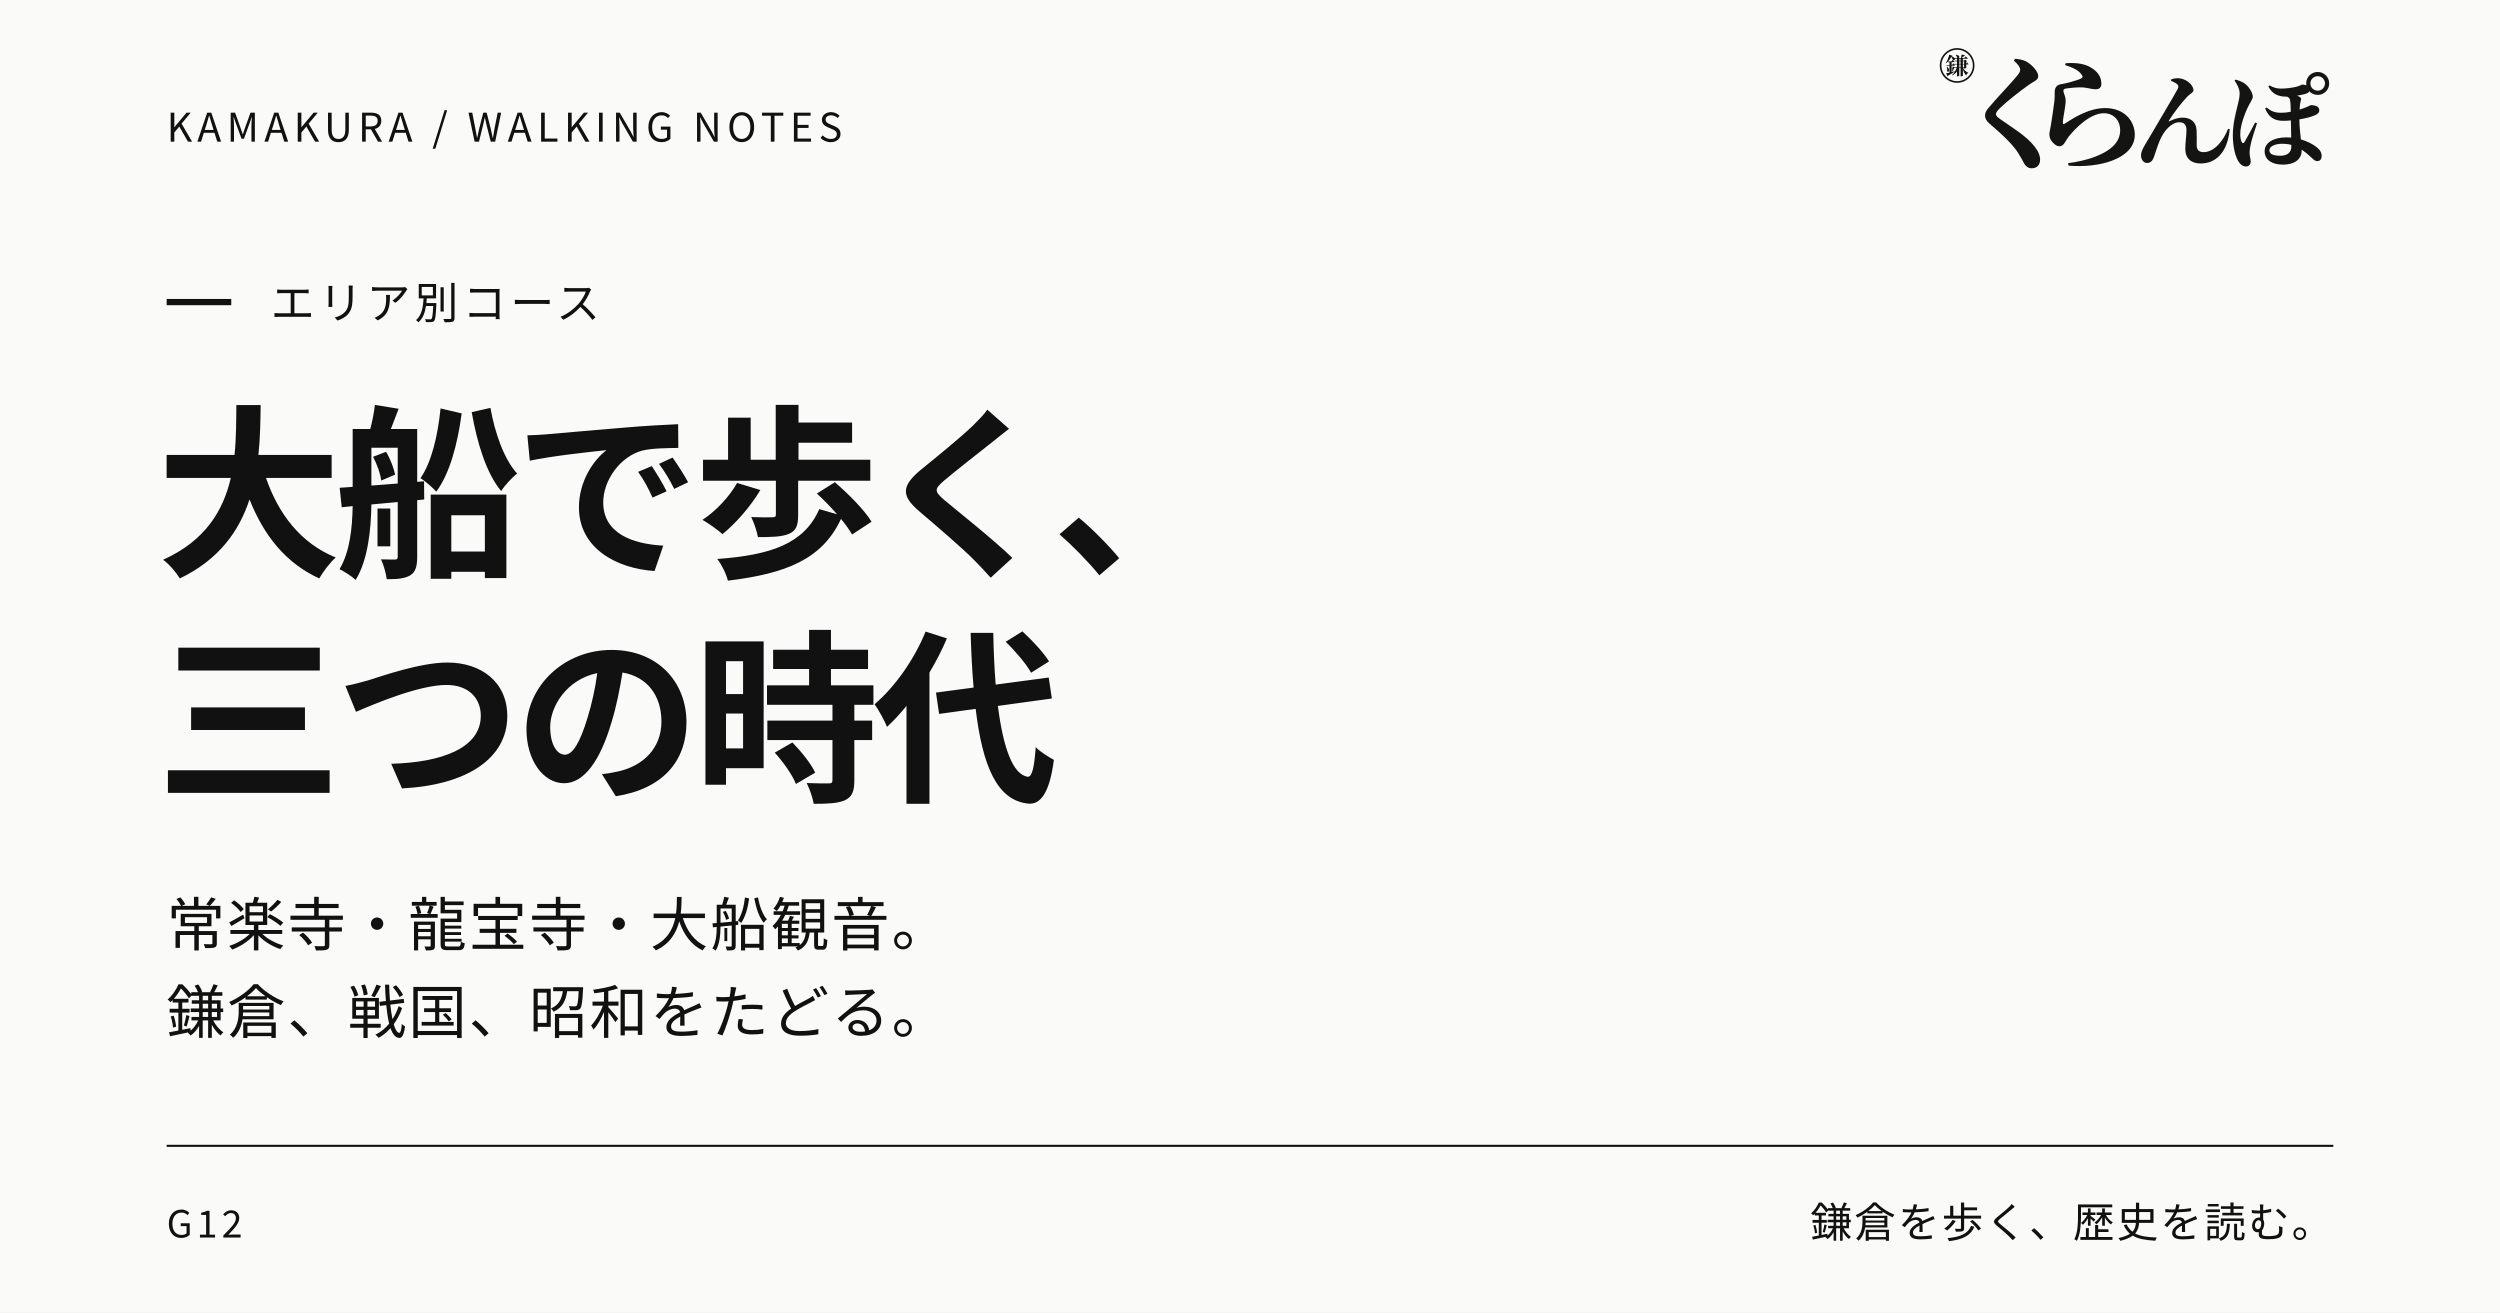
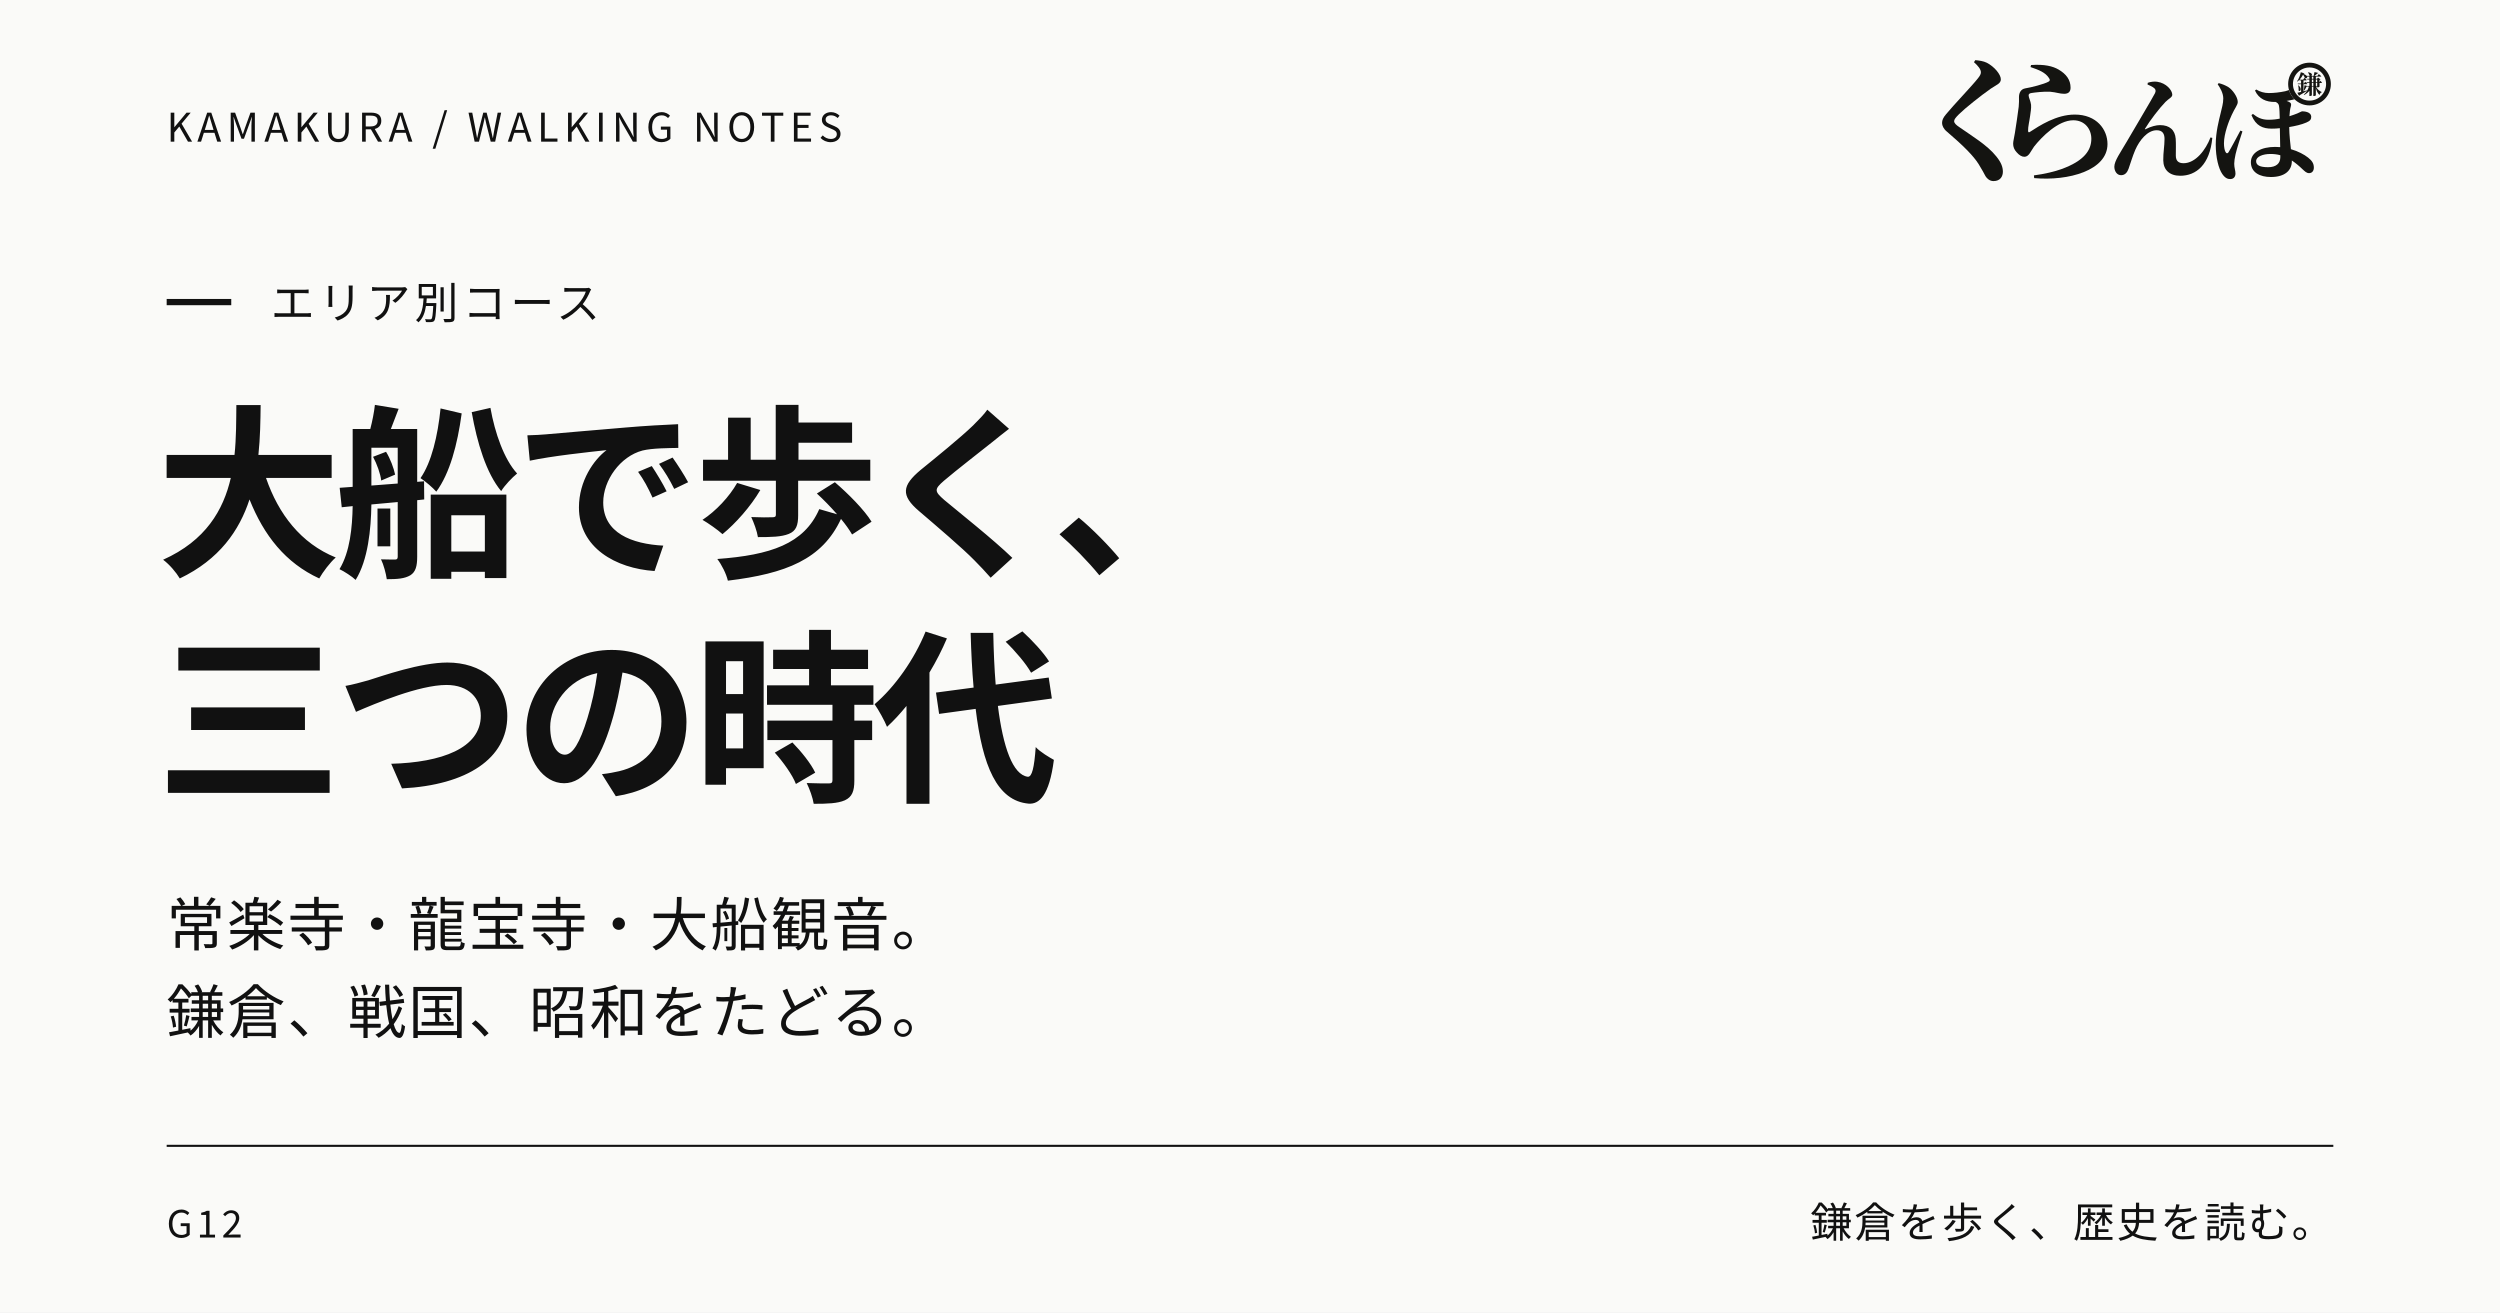
<svg xmlns="http://www.w3.org/2000/svg" width="1200" height="630" viewBox="0 0 1200 630">
  <rect width="1200" height="630" fill="#fafaf8" />
  <g fill="#111" font-family="Noto Sans CJK JP, sans-serif">
    <text x="80" y="68" font-size="19" font-weight="400" letter-spacing="2.6" text-anchor="start">KAMAKURA / WALKING NOTES</text>
-     <g transform="translate(930,22) scale(0.4958026)">
-       <circle cx="19" cy="19" r="16" fill="none" stroke="#141411" stroke-width="1.6" />
-       <path d="M71 332 57 329C71 273 81 194 72 130C134 54 227 196 71 332ZM307 336C300 268 290 187 279 134L296 128C328 170 359 230 385 282C401 282 412 288 417 298L422 281H479C462 227 439 174 410 124L407 134L266 97V375H391C404 375 414 380 416 390C386 424 332 472 332 472L285 403H266V526H368C382 526 392 531 394 542C362 576 304 625 304 625L253 554H112C170 615 218 687 250 753C284 707 309 656 320 621C363 583 422 620 407 673H497V588H406L415 560H497V452H383L391 424H497V309H413L414 305ZM595 673H652V588H595ZM25 39 92 -82C104 -78 113 -69 116 -56C252 20 346 79 409 122C374 62 330 8 278 -37L288 -50C373 -5 443 51 497 118V-88H514C565 -88 595 -66 595 -60V281H652V-88H670C720 -88 751 -66 751 -60V233C779 109 824 17 897 -47C911 12 941 47 982 58L984 69C892 104 801 181 757 281H804V250H819C849 250 894 269 895 276V424H968C980 424 989 429 992 440C972 468 931 512 931 512L897 452H895V546C914 549 927 557 933 565L839 636L795 588H751V673H940C954 673 964 678 966 689C929 724 867 774 867 774L812 702H692C736 731 782 768 811 797C833 797 844 805 848 818L698 852C692 808 679 747 666 702H572C618 729 616 824 450 843L441 838C467 806 497 753 505 707L513 702H396L398 693C381 723 339 754 262 779C289 782 299 790 303 802L160 846C142 743 82 580 13 486L24 478C52 498 79 521 104 546L110 526H172V403H40L48 375H172V73C109 58 56 45 25 39ZM804 424V309H751V424ZM804 452H751V560H804ZM595 424H652V309H595ZM595 452V560H652V452Z" transform="translate(7.707865,27.58427) scale(0.02247191,-0.02247191)" fill="#141411" />
-       <path d="M623 -72C675 -72 692 -35 692 -3C692 31 680 64 645 108C577 194 465 259 369 327C348 341 333 355 333 369C333 382 343 395 369 421C411 463 530 558 603 609C646 638 677 646 677 678C677 713 630 771 573 800C548 812 520 816 489 819L479 804C508 778 530 752 530 730C530 716 524 705 509 686C470 635 326 485 273 420C252 395 244 377 244 356C244 337 255 312 280 292C397 192 475 115 514 52C541 9 552 -14 564 -36C576 -55 596 -72 623 -72Z" transform="translate(16.964,110) scale(0.119,-0.119)" fill="#141411" />
-       <path d="M335 -30 337 -50C588 -73 877 6 877 201C877 308 797 418 636 418C500 418 376 336 305 290C297 285 293 287 292 298C291 328 302 369 307 408C311 440 316 461 314 490C311 518 296 543 296 559C296 567 300 575 318 577C343 581 409 589 456 586C501 582 525 571 558 571C591 571 605 588 605 616C605 674 573 717 516 750C475 774 413 790 314 783L310 768C372 747 420 728 446 687C455 675 454 666 442 660C409 642 315 618 271 611C236 605 225 574 225 547C225 522 226 505 223 476C218 429 202 330 195 283C189 244 182 222 182 203C182 180 190 159 208 140C227 118 246 107 265 107C298 107 311 147 336 182C393 254 513 376 625 376C711 376 758 310 758 240C758 158 709 78 537 16C491 -1 413 -20 335 -30Z" transform="translate(86.654,110) scale(0.119,-0.119)" fill="#141411" />
-       <path d="M665 -39C804 -39 924 58 946 293L930 297C889 189 800 71 694 71C653 71 626 88 626 138C626 193 628 238 625 285C619 362 572 405 487 405C455 405 410 394 362 370C355 366 353 369 357 375C397 443 484 556 535 608C563 637 595 648 595 671C595 711 542 774 463 785C441 789 404 785 380 776L378 761C396 754 423 741 438 728C449 718 453 704 443 684C413 626 262 374 196 260C141 165 87 92 87 40C87 4 108 -34 146 -34C183 -34 201 -7 212 23C229 70 246 131 271 189C307 271 377 360 458 360C512 360 527 326 527 284C527 220 515 165 516 96C517 14 569 -39 665 -39Z" transform="translate(188.317,110) scale(0.1,-0.1)" fill="#141411" />
-       <path d="M190 -68C221 -68 236 -47 236 -19C236 8 225 29 225 66C225 85 229 117 237 151C249 202 277 290 297 350L279 357C251 305 194 197 175 167C166 154 156 155 148 171C140 186 135 214 135 246C135 331 179 443 203 494C230 554 256 581 256 608C256 651 211 714 174 738C144 756 117 766 89 773L80 763C99 736 129 687 129 639C129 593 116 555 106 510C91 448 63 344 63 235C63 120 88 24 120 -23C146 -61 169 -68 190 -68ZM885 666C845 666 814 697 814 736C814 775 845 806 885 806C924 806 955 775 955 736C955 697 924 666 885 666ZM885 625C946 625 996 674 996 736C996 798 946 847 885 847C823 847 773 798 773 736L775 717C764 722 751 725 737 725C728 725 712 712 672 702C624 692 575 686 528 686C489 686 451 697 418 717L407 708C442 632 508 608 578 608H588C602 602 614 592 617 576C622 551 623 504 624 462C597 456 565 452 525 452C464 452 427 473 389 503L376 493C415 397 477 374 554 374C578 374 600 375 625 378L628 212C614 213 599 214 584 214C461 214 371 165 371 80C371 -10 450 -50 546 -50C672 -50 730 10 730 89V95C760 75 791 50 825 17C843 1 858 -16 881 -16C909 -16 923 6 923 32C923 68 908 92 873 120C839 147 785 176 722 194C716 249 708 313 707 388C760 397 815 409 858 428C891 442 900 456 900 477C900 524 833 526 819 526C815 526 801 517 777 507C758 499 734 491 709 483C711 515 714 545 721 568C726 587 726 598 708 607C702 611 693 614 684 617C719 623 754 630 780 640C791 644 799 650 802 661C822 639 852 625 885 625ZM629 141V123C629 68 591 36 522 36C453 36 417 52 417 89C417 130 478 152 542 152C572 152 601 149 629 141Z" transform="translate(279.617,110) scale(0.1,-0.1)" fill="#141411" />
+     <g transform="translate(930,22) scale(0.5475504)">
+       <defs>
+         <mask id="po-cut">
+           <rect x="0" y="0" width="500" height="150" fill="white" />
+           <circle cx="368.117" cy="33.5" r="18.725" fill="black" />
+         </mask>
+       </defs>
+       <g transform="translate(-42,0)">
+         <g mask="url(#po-cut)">
+           <path d="M623 -72C675 -72 692 -35 692 -3C692 31 680 64 645 108C577 194 465 259 369 327C348 341 333 355 333 369C333 382 343 395 369 421C411 463 530 558 603 609C646 638 677 646 677 678C677 713 630 771 573 800C548 812 520 816 489 819L479 804C508 778 530 752 530 730C530 716 524 705 509 686C470 635 326 485 273 420C252 395 244 377 244 356C244 337 255 312 280 292C397 192 475 115 514 52C541 9 552 -14 564 -36C576 -55 596 -72 623 -72Z" transform="translate(16.964,110) scale(0.119,-0.119)" fill="#141411" />
+           <path d="M335 -30 337 -50C588 -73 877 6 877 201C877 308 797 418 636 418C500 418 376 336 305 290C297 285 293 287 292 298C291 328 302 369 307 408C311 440 316 461 314 490C311 518 296 543 296 559C296 567 300 575 318 577C343 581 409 589 456 586C501 582 525 571 558 571C591 571 605 588 605 616C605 674 573 717 516 750C475 774 413 790 314 783L310 768C372 747 420 728 446 687C455 675 454 666 442 660C409 642 315 618 271 611C236 605 225 574 225 547C225 522 226 505 223 476C218 429 202 330 195 283C189 244 182 222 182 203C182 180 190 159 208 140C227 118 246 107 265 107C298 107 311 147 336 182C393 254 513 376 625 376C711 376 758 310 758 240C758 158 709 78 537 16C491 -1 413 -20 335 -30Z" transform="translate(86.654,110) scale(0.119,-0.119)" fill="#141411" />
+           <path d="M665 -39C804 -39 924 58 946 293L930 297C889 189 800 71 694 71C653 71 626 88 626 138C626 193 628 238 625 285C619 362 572 405 487 405C455 405 410 394 362 370C355 366 353 369 357 375C397 443 484 556 535 608C563 637 595 648 595 671C595 711 542 774 463 785C441 789 404 785 380 776L378 761C396 754 423 741 438 728C449 718 453 704 443 684C413 626 262 374 196 260C141 165 87 92 87 40C87 4 108 -34 146 -34C183 -34 201 -7 212 23C229 70 246 131 271 189C307 271 377 360 458 360C512 360 527 326 527 284C527 220 515 165 516 96C517 14 569 -39 665 -39Z" transform="translate(188.317,110) scale(0.1,-0.1)" fill="#141411" />
+           <path d="M190 -68C221 -68 236 -47 236 -19C236 8 225 29 225 66C225 85 229 117 237 151C249 202 277 290 297 350L279 357C251 305 194 197 175 167C166 154 156 155 148 171C140 186 135 214 135 246C135 331 179 443 203 494C230 554 256 581 256 608C256 651 211 714 174 738C144 756 117 766 89 773L80 763C99 736 129 687 129 639C129 593 116 555 106 510C91 448 63 344 63 235C63 120 88 24 120 -23C146 -61 169 -68 190 -68ZM775 717C764 722 751 725 737 725C728 725 712 712 672 702C624 692 575 686 528 686C489 686 451 697 418 717L407 708C442 632 508 608 578 608H588C602 602 614 592 617 576C622 551 623 504 624 462C597 456 565 452 525 452C464 452 427 473 389 503L376 493C415 397 477 374 554 374C578 374 600 375 625 378L628 212C614 213 599 214 584 214C461 214 371 165 371 80C371 -10 450 -50 546 -50C672 -50 730 10 730 89V95C760 75 791 50 825 17C843 1 858 -16 881 -16C909 -16 923 6 923 32C923 68 908 92 873 120C839 147 785 176 722 194C716 249 708 313 707 388C760 397 815 409 858 428C891 442 900 456 900 477C900 524 833 526 819 526C815 526 801 517 777 507C758 499 734 491 709 483C711 515 714 545 721 568C726 587 726 598 708 607C702 611 693 614 684 617C719 623 754 630 780 640C791 644 799 650 802 661ZM629 141V123C629 68 591 36 522 36C453 36 417 52 417 89C417 130 478 152 542 152C572 152 601 149 629 141Z" transform="translate(279.617,110) scale(0.1,-0.1)" fill="#141411" />
+         </g>
+         <circle cx="368.117" cy="33.5" r="16.625" fill="none" stroke="#141411" stroke-width="4.2" />
+         <path d="M71 332 57 329C71 273 81 194 72 130C134 54 227 196 71 332ZM307 336C300 268 290 187 279 134L296 128C328 170 359 230 385 282C401 282 412 288 417 298L422 281H479C462 227 439 174 410 124L407 134L266 97V375H391C404 375 414 380 416 390C386 424 332 472 332 472L285 403H266V526H368C382 526 392 531 394 542C362 576 304 625 304 625L253 554H112C170 615 218 687 250 753C284 707 309 656 320 621C363 583 422 620 407 673H497V588H406L415 560H497V452H383L391 424H497V309H413L414 305ZM595 673H652V588H595ZM25 39 92 -82C104 -78 113 -69 116 -56C252 20 346 79 409 122C374 62 330 8 278 -37L288 -50C373 -5 443 51 497 118V-88H514C565 -88 595 -66 595 -60V281H652V-88H670C720 -88 751 -66 751 -60V233C779 109 824 17 897 -47C911 12 941 47 982 58L984 69C892 104 801 181 757 281H804V250H819C849 250 894 269 895 276V424H968C980 424 989 429 992 440C972 468 931 512 931 512L897 452H895V546C914 549 927 557 933 565L839 636L795 588H751V673H940C954 673 964 678 966 689C929 724 867 774 867 774L812 702H692C736 731 782 768 811 797C833 797 844 805 848 818L698 852C692 808 679 747 666 702H572C618 729 616 824 450 843L441 838C467 806 497 753 505 707L513 702H396L398 693C381 723 339 754 262 779C289 782 299 790 303 802L160 846C142 743 82 580 13 486L24 478C52 498 79 521 104 546L110 526H172V403H40L48 375H172V73C109 58 56 45 25 39ZM804 424V309H751V424ZM804 452H751V560H804ZM595 424H652V309H595ZM595 452V560H652V452Z" transform="translate(356.8909,42.03404) scale(0.02234043,-0.02234043)" fill="#141411" />
+       </g>
    </g>
    <path d="M80 145H111" stroke="#111" stroke-width="3" />
    <text x="130" y="153" font-size="21" font-weight="400" letter-spacing="2" text-anchor="start">エリア別コース</text>
    <text x="75" y="270" font-size="89" font-weight="900" letter-spacing="-3" text-anchor="start">大船で歩く、</text>
    <text x="75" y="378" font-size="89" font-weight="900" letter-spacing="-3" text-anchor="start">三つの時代</text>
    <text x="80" y="454" font-size="28" font-weight="400" letter-spacing="1" text-anchor="start">常楽寺・龍宝寺・大船観音。</text>
    <text x="80" y="496" font-size="28" font-weight="400" letter-spacing="1" text-anchor="start">鎌倉、戦国、昭和をたどる。</text>
    <path d="M80 550H1120" stroke="#111" stroke-width="1" />
    <text x="80" y="594" font-size="18" font-weight="400" letter-spacing="2" text-anchor="start">G12</text>
    <text x="1120" y="594" font-size="20" font-weight="400" letter-spacing="1" text-anchor="end">鎌倉を歩く、歴史を読む。</text>
  </g>
</svg>
